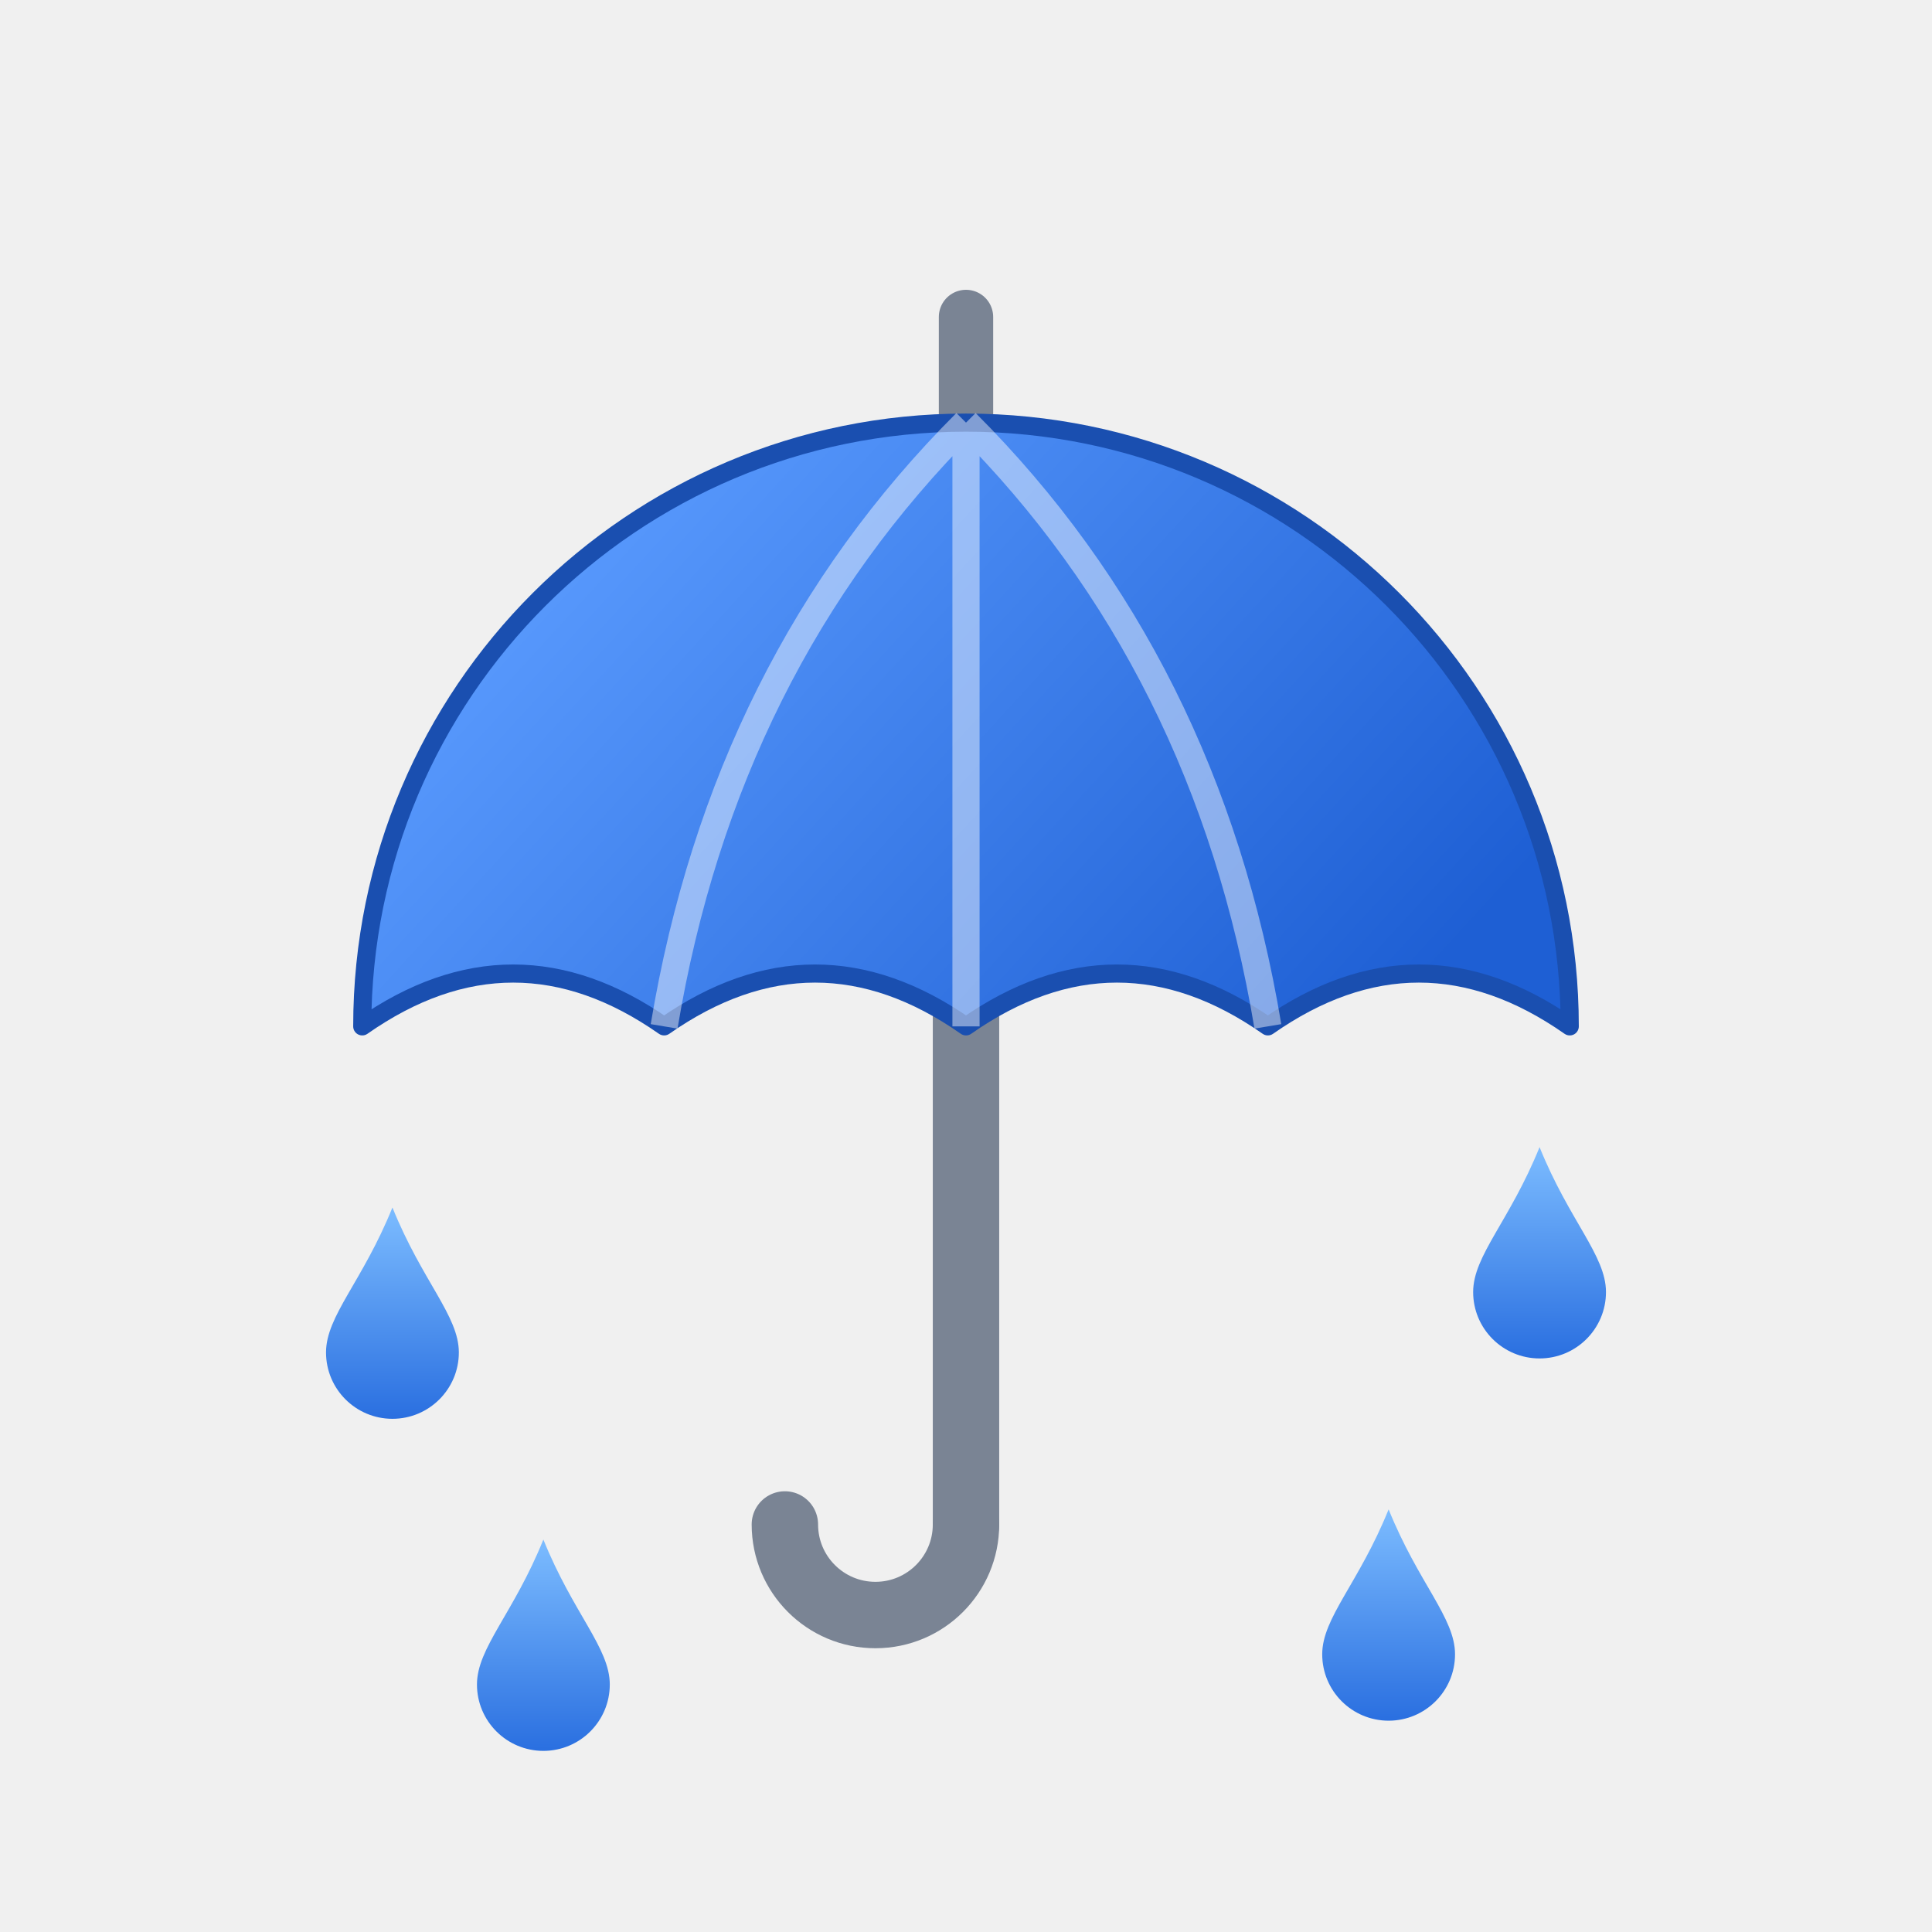
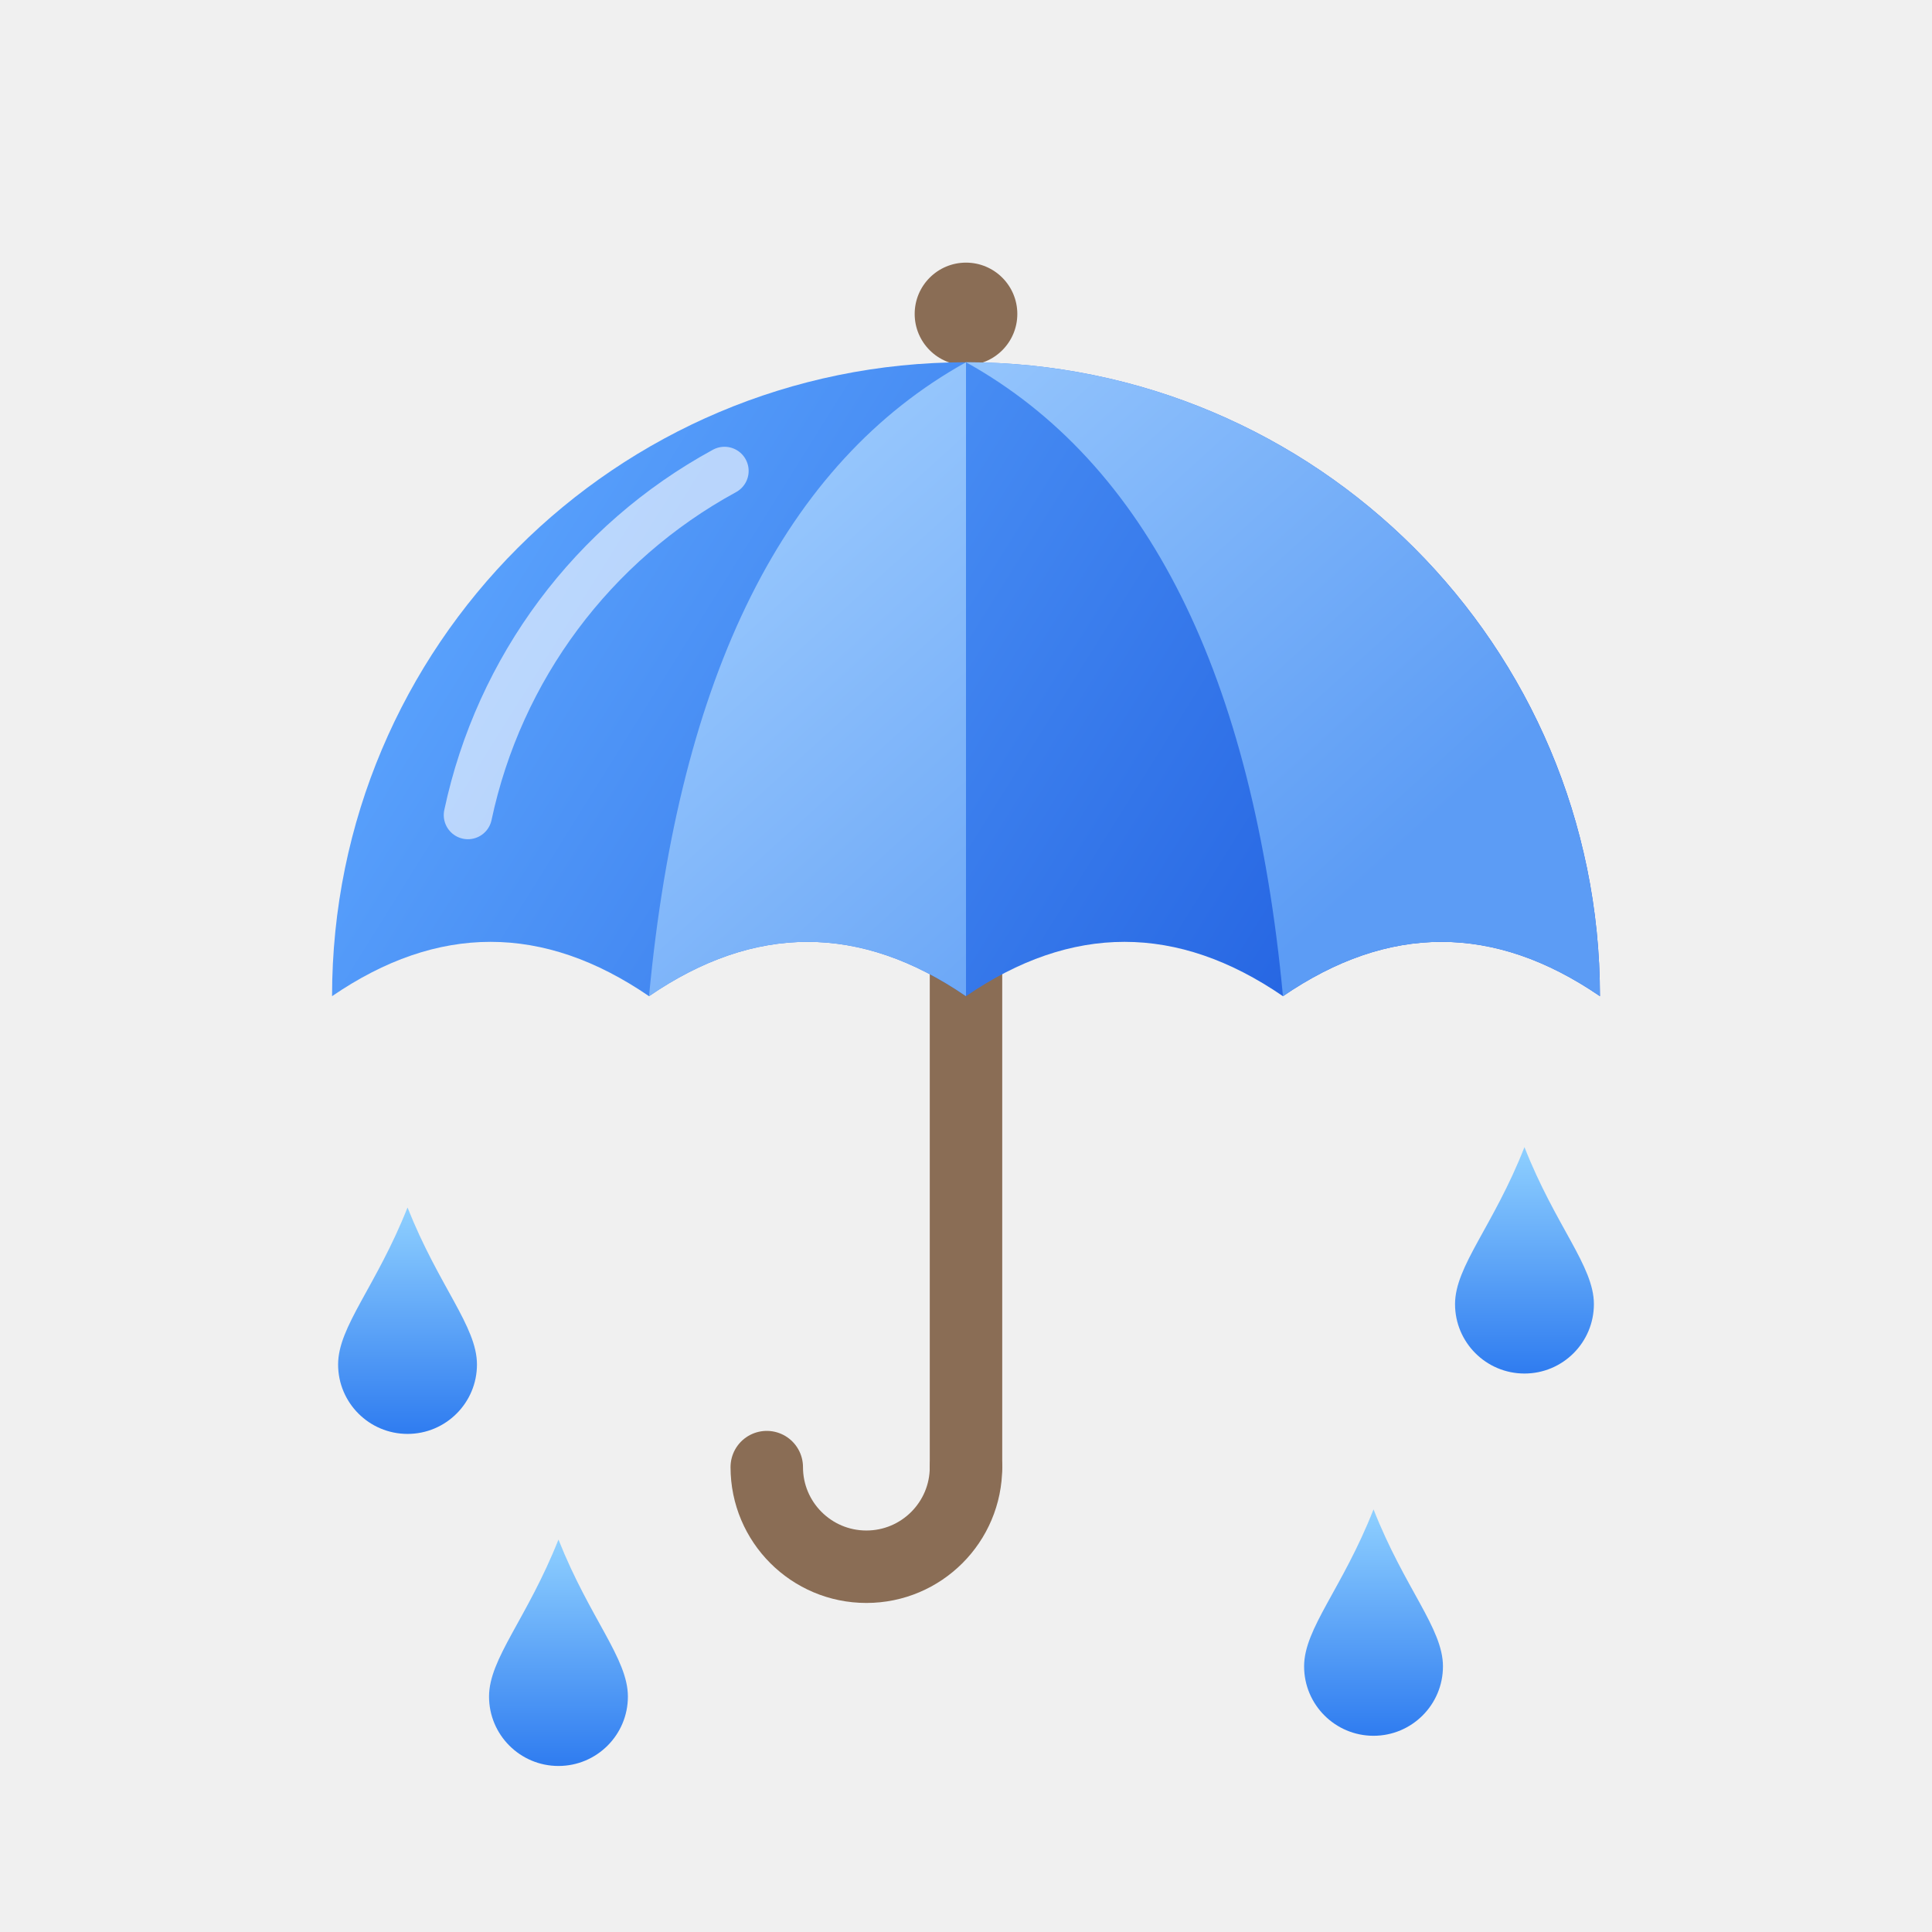
<svg xmlns="http://www.w3.org/2000/svg" viewBox="0 0 64 64">
  <defs>
-     <linearGradient id="uc" x1="20" y1="14" x2="44" y2="36" gradientUnits="userSpaceOnUse">
-       <stop offset="0" stop-color="#5b9cff" />
-       <stop offset="1" stop-color="#1e5fd4" />
+     <linearGradient id="cA" x1="14" y1="14" x2="46" y2="34" gradientUnits="userSpaceOnUse">
+       <stop offset="0" stop-color="#5fa8ff" />
+       <stop offset="1" stop-color="#2160e0" />
    </linearGradient>
-     <linearGradient id="ud" x1="0" y1="0" x2="0" y2="1">
-       <stop offset="0" stop-color="#7cbcff" />
-       <stop offset="1" stop-color="#2a6fe0" />
+     <linearGradient id="cB" x1="20" y1="12" x2="40" y2="34" gradientUnits="userSpaceOnUse">
+       <stop offset="0" stop-color="#a9d4ff" />
+       <stop offset="1" stop-color="#5c9cf5" />
+     </linearGradient>
+     <linearGradient id="dr" x1="0" y1="0" x2="0" y2="1">
+       <stop offset="0" stop-color="#8fd0ff" />
+       <stop offset="1" stop-color="#2f7cf0" />
    </linearGradient>
  </defs>
-   <line x1="32" y1="10.5" x2="32" y2="14" stroke="#7a8494" stroke-width="1.8" stroke-linecap="round" />
-   <path d="M32,50.5a3,3 0 0 1 -6,0" fill="none" stroke="#7a8494" stroke-width="2.2" stroke-linecap="round" />
-   <line x1="32" y1="33" x2="32" y2="50.5" stroke="#7a8494" stroke-width="2.2" stroke-linecap="round" />
-   <path d="M12,34A20,20 0 0 1 52,34Q47,30.5 42,34Q37,30.5 32,34Q27,30.5 22,34Q17,30.5 12,34Z" fill="url(#uc)" stroke="#1a4fb0" stroke-width=".6" stroke-linejoin="round" />
-   <path d="M32,14Q24,22 22,34M32,14Q40,22 42,34M32,14V34" fill="none" stroke="#ffffff" stroke-opacity=".45" stroke-width=".9" />
-   <path d="M13,40C13.99,42.45 15.2,43.59 15.2,44.8A2.2,2.2 0 0 1 10.8,44.8C10.8,43.59 12.01,42.45 13,40Z" fill="url(#ud)" />
-   <path d="M51,38C51.99,40.45 53.2,41.59 53.2,42.8A2.2,2.2 0 0 1 48.8,42.8C48.8,41.59 50.01,40.45 51,38Z" fill="url(#ud)" />
-   <path d="M18,51C18.99,53.45 20.2,54.59 20.2,55.8A2.2,2.2 0 0 1 15.8,55.8C15.8,54.59 17.01,53.45 18,51Z" fill="url(#ud)" />
-   <path d="M46,50C46.99,52.45 48.2,53.59 48.2,54.8A2.2,2.2 0 0 1 43.8,54.8C43.8,53.59 45.01,52.45 46,50Z" fill="url(#ud)" />
+   <path d="M32,32V48.6" stroke="#8a6d55" stroke-width="2.4" stroke-linecap="round" />
+   <path d="M32,48.6a3.3,3.3 0 0 1 -6.6,0" fill="none" stroke="#8a6d55" stroke-width="2.4" stroke-linecap="round" />
+   <circle cx="32" cy="10.4" r="1.7" fill="#8a6d55" />
+   <path d="M11,33A21,21 0 0 1 53,33Q47.75,29.4 42.5,33Q37.25,29.4 32,33Q26.75,29.4 21.5,33Q16.25,29.4 11,33Z" fill="url(#cA)" />
+   <path d="M32,12Q23,17 21.5,33Q26.75,29.4 32,33Z" fill="url(#cB)" />
+   <path d="M32,12Q41,17 42.5,33Q47.75,29.4 53,33A21,21 0 0 0 32,12Z" fill="url(#cB)" />
+   <path d="M15.5,27A17,17 0 0 1 24,15.6" fill="none" stroke="#fff" stroke-opacity=".6" stroke-width="1.6" stroke-linecap="round" />
+   <path d="M13.5,40C14.54,42.62 15.8,43.94 15.8,45.2A2.3,2.3 0 0 1 11.2,45.2C11.2,43.94 12.46,42.62 13.5,40Z" fill="url(#dr)" />
+   <path d="M50.5,38C51.53,40.62 52.8,41.94 52.8,43.2A2.3,2.3 0 0 1 48.2,43.2C48.2,41.94 49.47,40.62 50.5,38Z" fill="url(#dr)" />
+   <path d="M18.5,51C19.54,53.62 20.8,54.94 20.8,56.2A2.3,2.3 0 0 1 16.2,56.2C16.2,54.94 17.46,53.62 18.5,51Z" fill="url(#dr)" />
+   <path d="M45.5,50C46.53,52.62 47.8,53.94 47.8,55.2A2.3,2.3 0 0 1 43.2,55.2C43.2,53.94 44.47,52.62 45.5,50Z" fill="url(#dr)" />
</svg>
